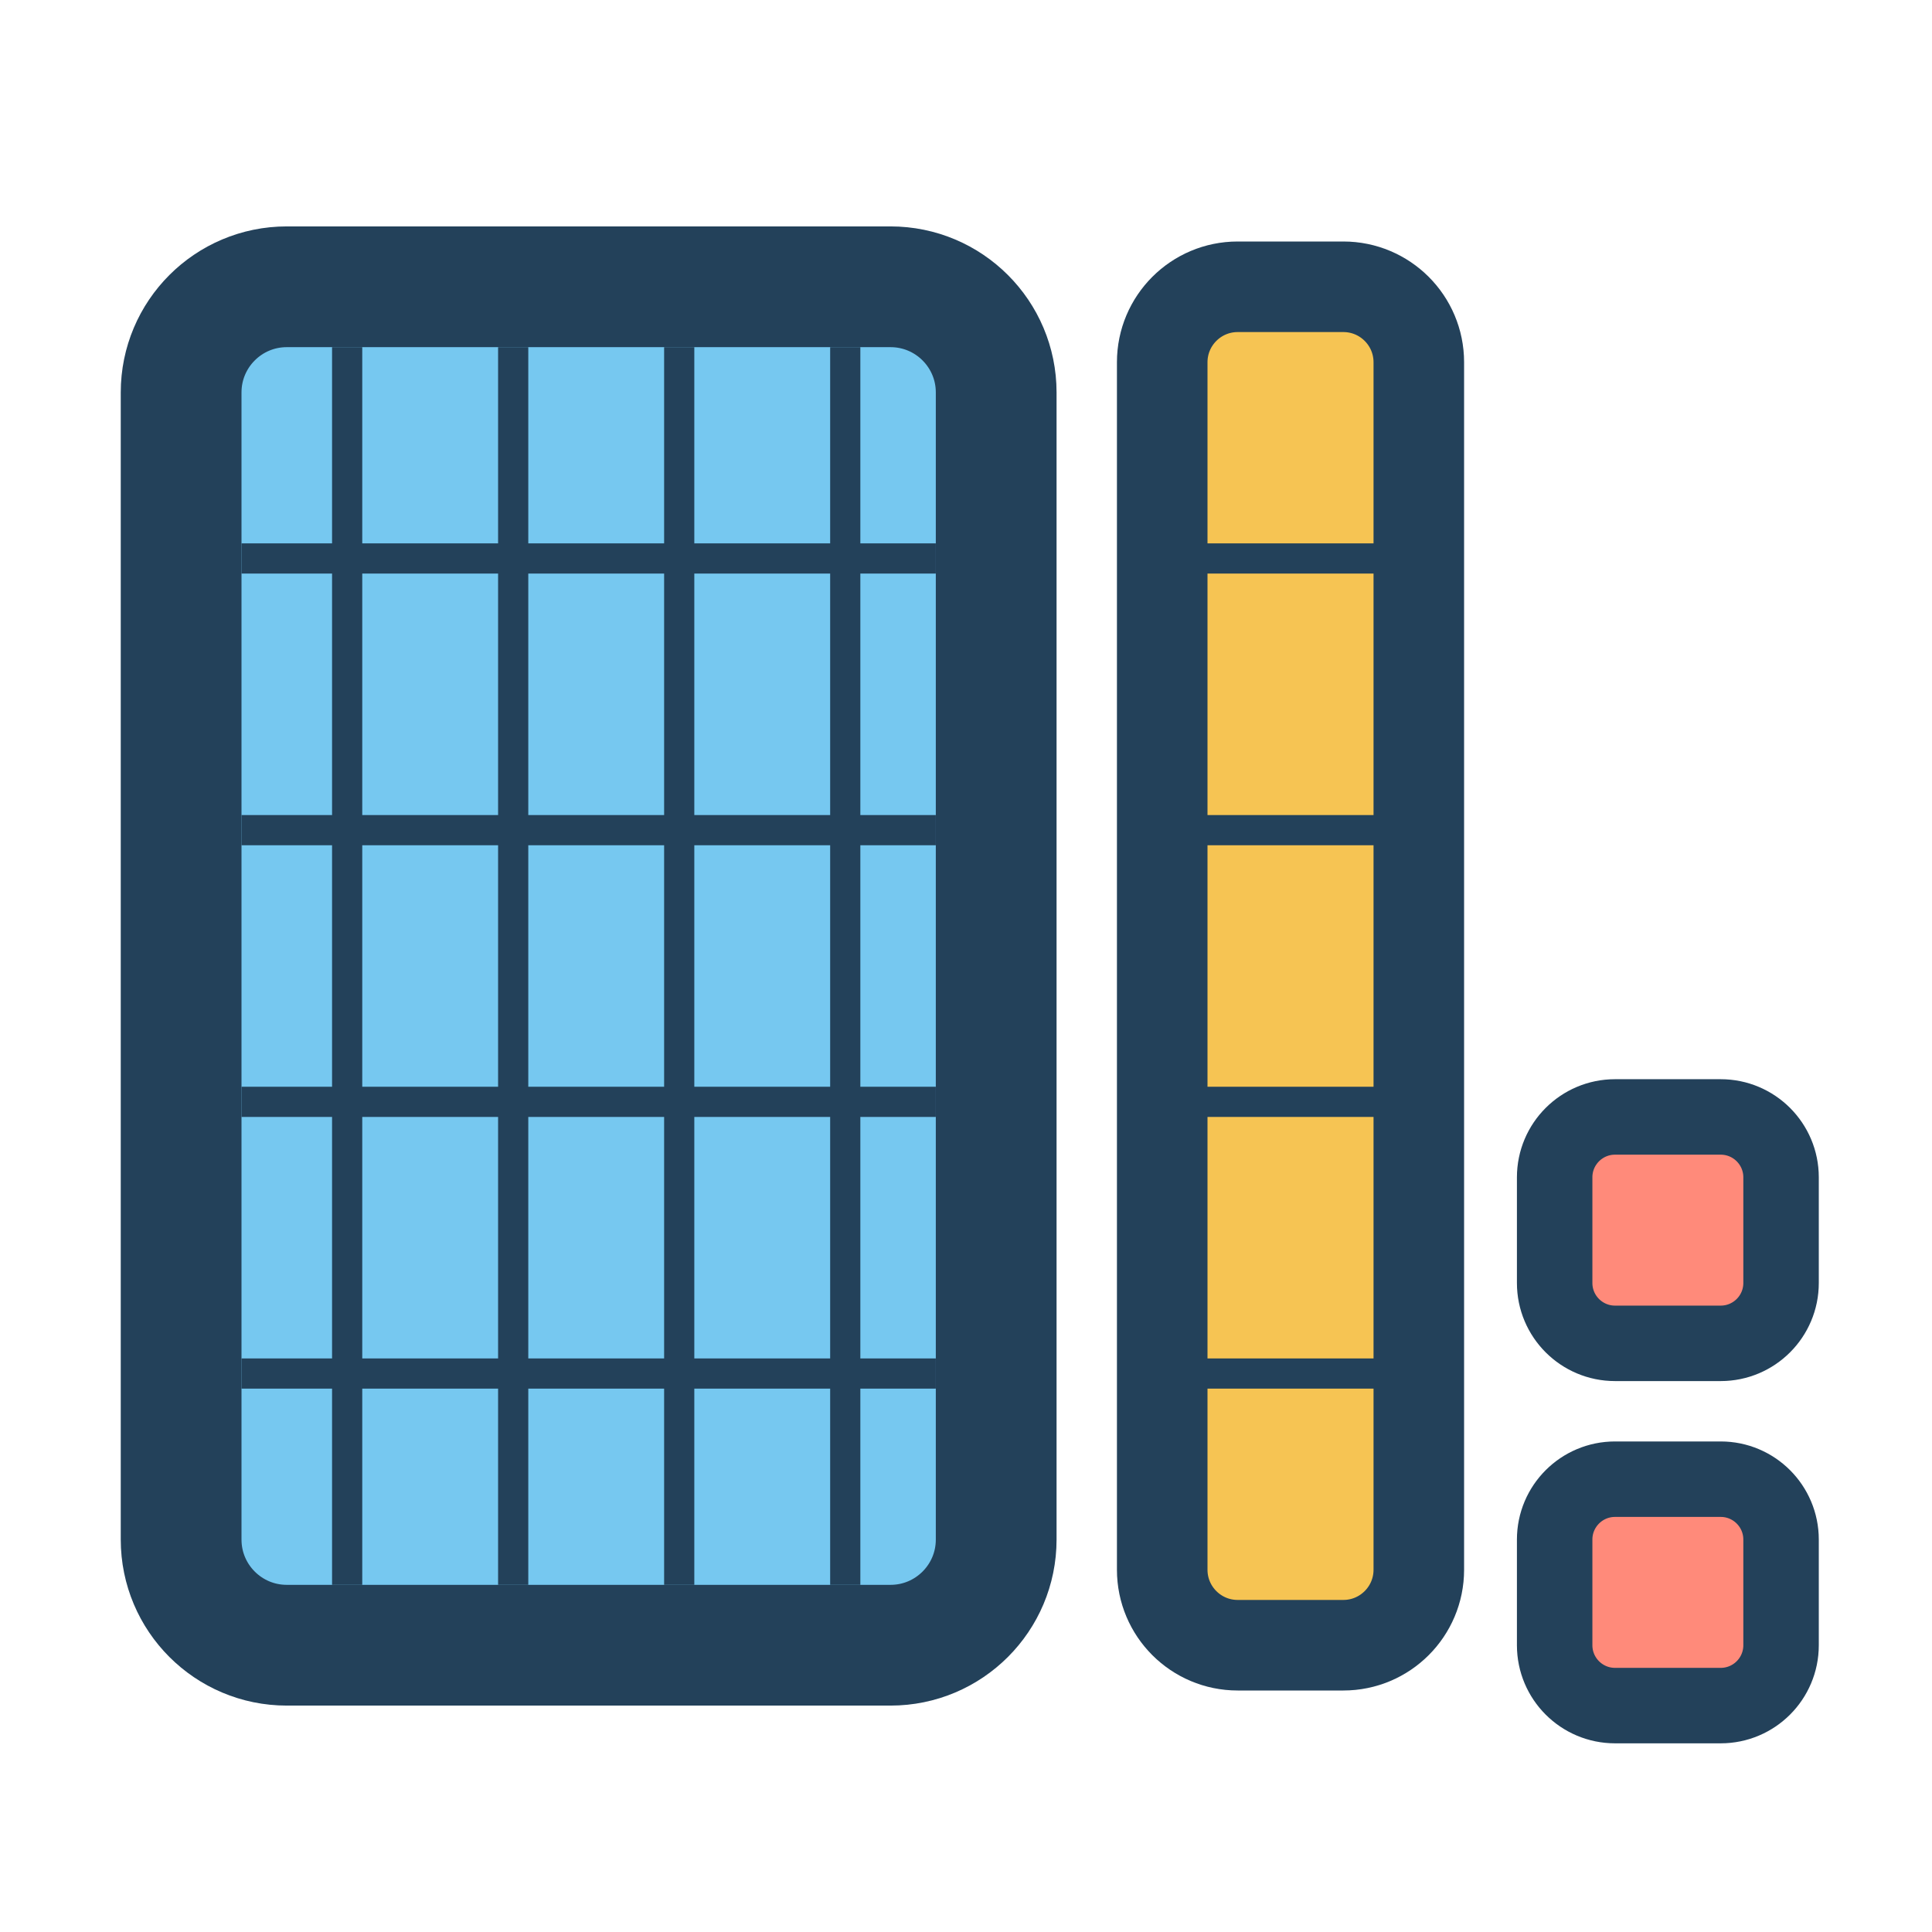
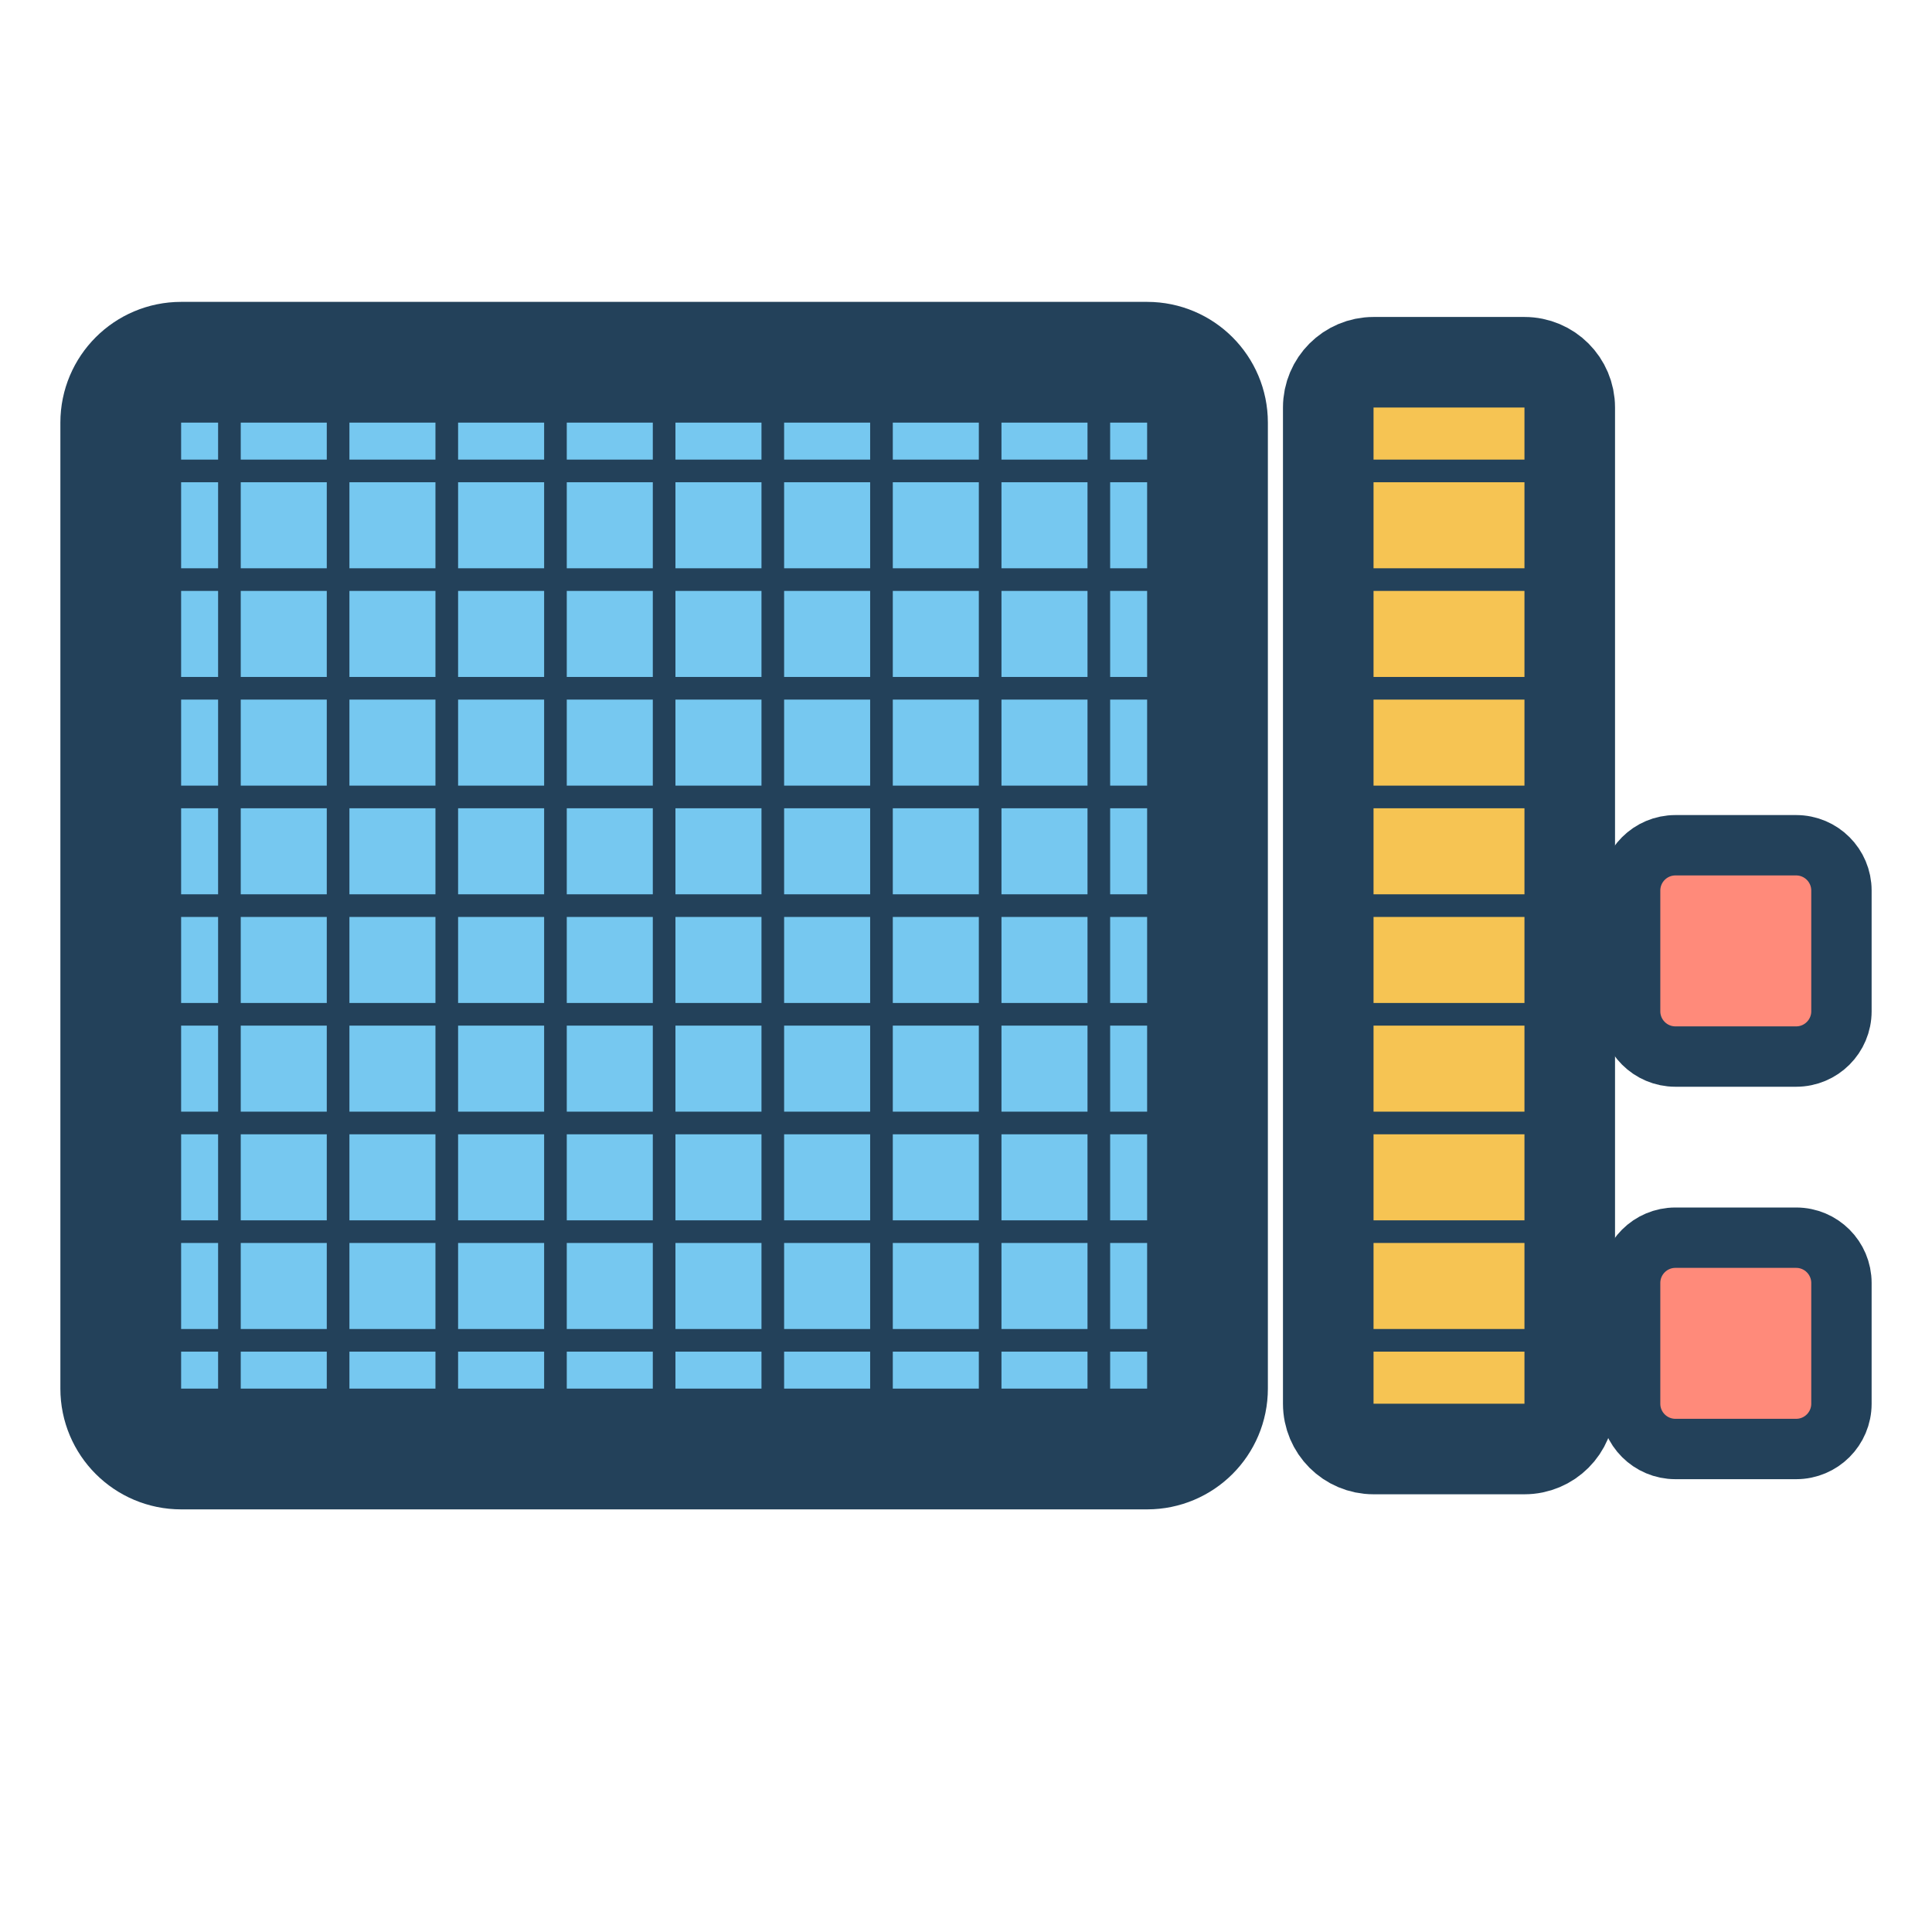
<svg xmlns="http://www.w3.org/2000/svg" viewBox="0 0 128 128" role="img" aria-labelledby="title desc">
-   <rect x="12" y="19" width="54" height="90" rx="7" fill="#76C8F0" stroke="#23415A" stroke-width="8" />
-   <path d="M23 23v82M34 23v82M45 23v82M56 23v82M16 37h46M16 55h46M16 73h46M16 91h46" fill="none" stroke="#23415A" stroke-width="2" />
-   <rect x="77" y="19" width="17" height="90" rx="5" fill="#F6C453" stroke="#23415A" stroke-width="6" />
-   <path d="M79 37h13M79 55h13M79 73h13M79 91h13" fill="none" stroke="#23415A" stroke-width="2" />
-   <rect x="103" y="74" width="15" height="15" rx="4" fill="#FF8A7A" stroke="#23415A" stroke-width="5" />
-   <rect x="103" y="98" width="15" height="15" rx="4" fill="#FF8A7A" stroke="#23415A" stroke-width="5" />
+   <rect id="hundred-flat-outline" x="8" y="24" width="72" height="72" rx="4" fill="#76C8F0" stroke="#23415A" stroke-width="8" />
+   <line class="hundred-column-divider" x1="15.2" y1="24" x2="15.2" y2="96" stroke="#23415A" stroke-width="1.5" />
+   <line class="hundred-column-divider" x1="22.4" y1="24" x2="22.4" y2="96" stroke="#23415A" stroke-width="1.5" />
+   <line class="hundred-column-divider" x1="29.6" y1="24" x2="29.6" y2="96" stroke="#23415A" stroke-width="1.5" />
+   <line class="hundred-column-divider" x1="36.8" y1="24" x2="36.8" y2="96" stroke="#23415A" stroke-width="1.5" />
+   <line class="hundred-column-divider" x1="44" y1="24" x2="44" y2="96" stroke="#23415A" stroke-width="1.5" />
+   <line class="hundred-column-divider" x1="51.2" y1="24" x2="51.2" y2="96" stroke="#23415A" stroke-width="1.5" />
+   <line class="hundred-column-divider" x1="58.4" y1="24" x2="58.4" y2="96" stroke="#23415A" stroke-width="1.5" />
+   <line class="hundred-column-divider" x1="65.6" y1="24" x2="65.6" y2="96" stroke="#23415A" stroke-width="1.5" />
+   <line class="hundred-column-divider" x1="72.8" y1="24" x2="72.8" y2="96" stroke="#23415A" stroke-width="1.5" />
+   <line class="hundred-row-divider" x1="8" y1="31.2" x2="80" y2="31.2" stroke="#23415A" stroke-width="1.5" />
+   <line class="hundred-row-divider" x1="8" y1="38.4" x2="80" y2="38.4" stroke="#23415A" stroke-width="1.5" />
+   <line class="hundred-row-divider" x1="8" y1="45.6" x2="80" y2="45.6" stroke="#23415A" stroke-width="1.5" />
+   <line class="hundred-row-divider" x1="8" y1="52.8" x2="80" y2="52.8" stroke="#23415A" stroke-width="1.5" />
+   <line class="hundred-row-divider" x1="8" y1="60" x2="80" y2="60" stroke="#23415A" stroke-width="1.5" />
+   <line class="hundred-row-divider" x1="8" y1="67.2" x2="80" y2="67.2" stroke="#23415A" stroke-width="1.5" />
+   <line class="hundred-row-divider" x1="8" y1="74.4" x2="80" y2="74.4" stroke="#23415A" stroke-width="1.5" />
+   <line class="hundred-row-divider" x1="8" y1="81.6" x2="80" y2="81.6" stroke="#23415A" stroke-width="1.5" />
+   <line class="hundred-row-divider" x1="8" y1="88.8" x2="80" y2="88.8" stroke="#23415A" stroke-width="1.5" />
+   <rect id="ten-rod-outline" x="88" y="24" width="16" height="72" rx="3" fill="#F6C453" stroke="#23415A" stroke-width="6" />
+   <line class="ten-rod-divider" x1="88" y1="31.2" x2="104" y2="31.2" stroke="#23415A" stroke-width="1.5" />
+   <line class="ten-rod-divider" x1="88" y1="38.4" x2="104" y2="38.4" stroke="#23415A" stroke-width="1.5" />
+   <line class="ten-rod-divider" x1="88" y1="45.6" x2="104" y2="45.6" stroke="#23415A" stroke-width="1.5" />
+   <line class="ten-rod-divider" x1="88" y1="52.8" x2="104" y2="52.8" stroke="#23415A" stroke-width="1.5" />
+   <line class="ten-rod-divider" x1="88" y1="60" x2="104" y2="60" stroke="#23415A" stroke-width="1.5" />
+   <line class="ten-rod-divider" x1="88" y1="67.2" x2="104" y2="67.2" stroke="#23415A" stroke-width="1.5" />
+   <line class="ten-rod-divider" x1="88" y1="74.4" x2="104" y2="74.4" stroke="#23415A" stroke-width="1.5" />
+   <line class="ten-rod-divider" x1="88" y1="81.6" x2="104" y2="81.6" stroke="#23415A" stroke-width="1.5" />
+   <line class="ten-rod-divider" x1="88" y1="88.8" x2="104" y2="88.8" stroke="#23415A" stroke-width="1.5" />
+   <rect class="unit-cube" x="108" y="56" width="14" height="14" rx="3" fill="#FF8A7A" stroke="#23415A" stroke-width="4" />
+   <rect class="unit-cube" x="108" y="82" width="14" height="14" rx="3" fill="#FF8A7A" stroke="#23415A" stroke-width="4" />
</svg>
